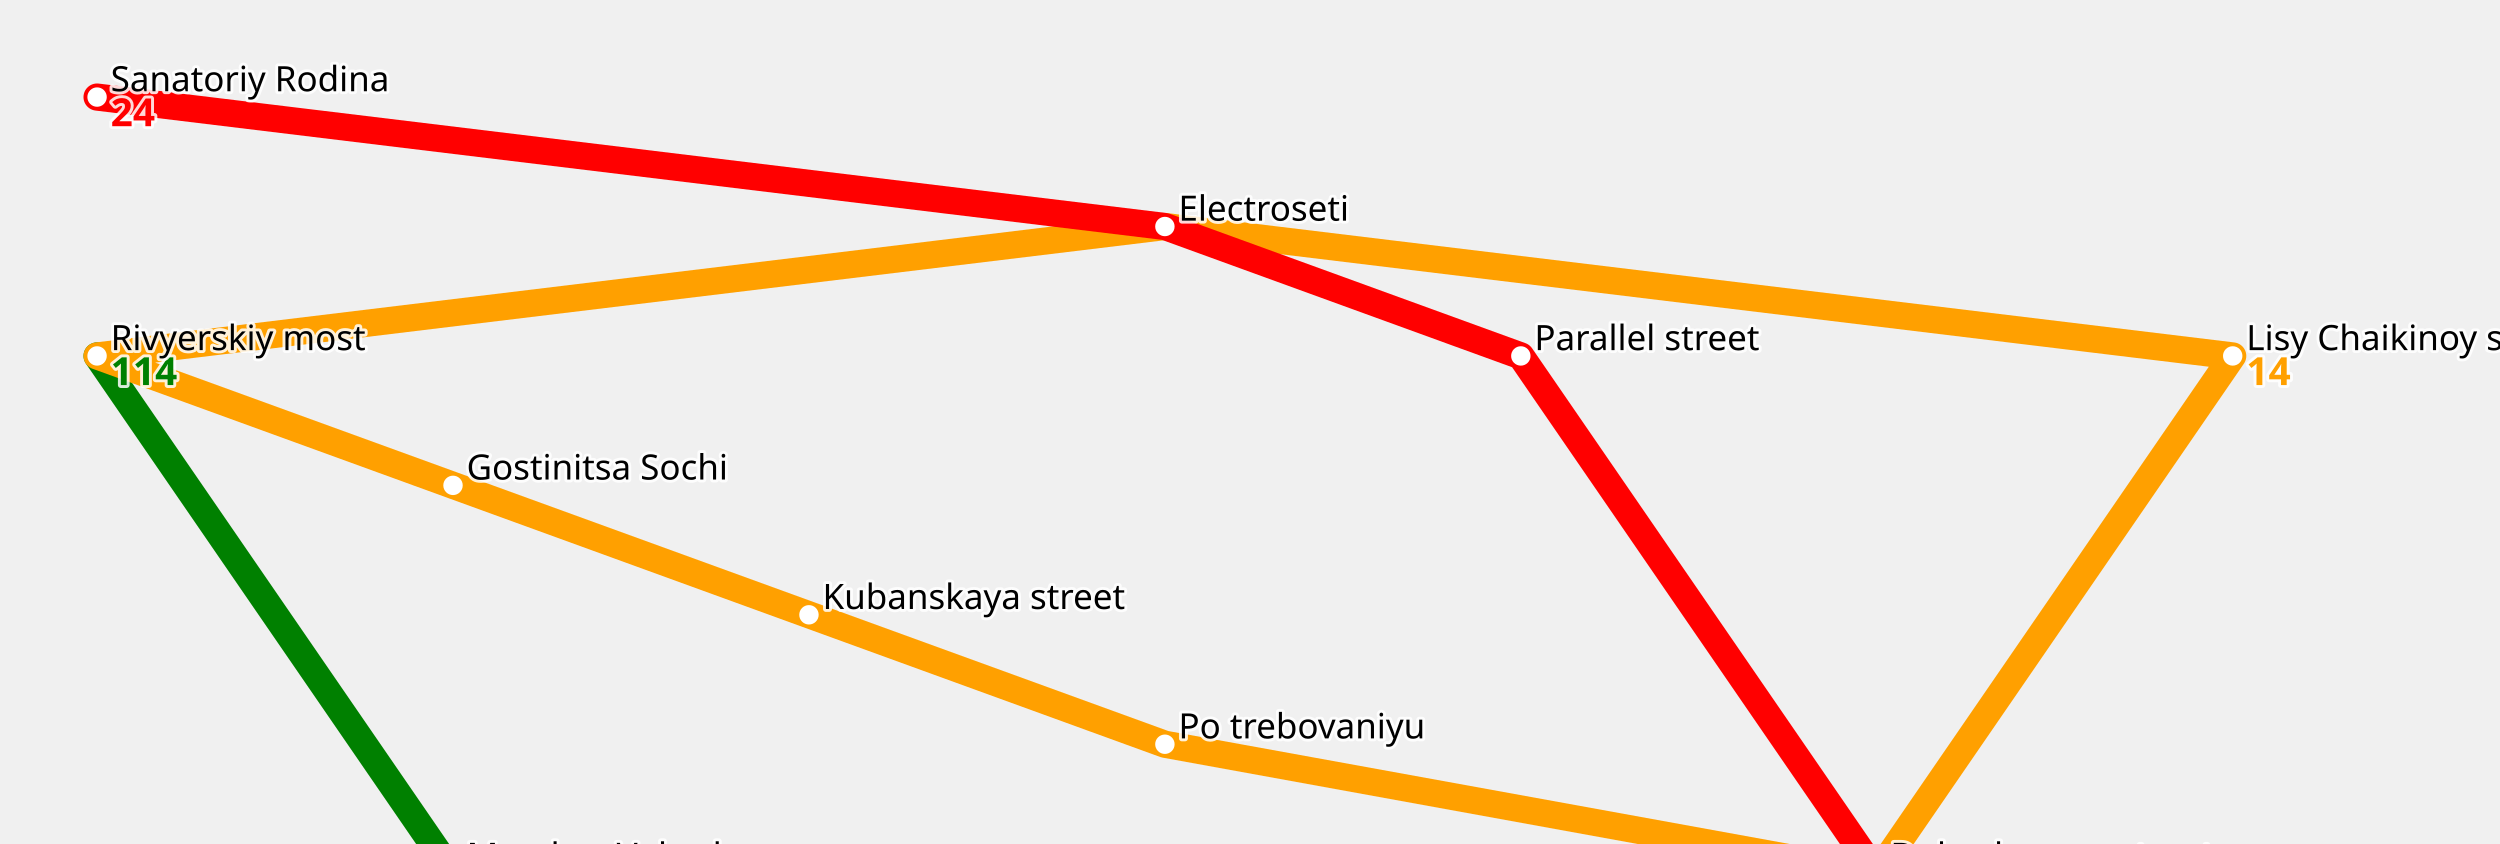
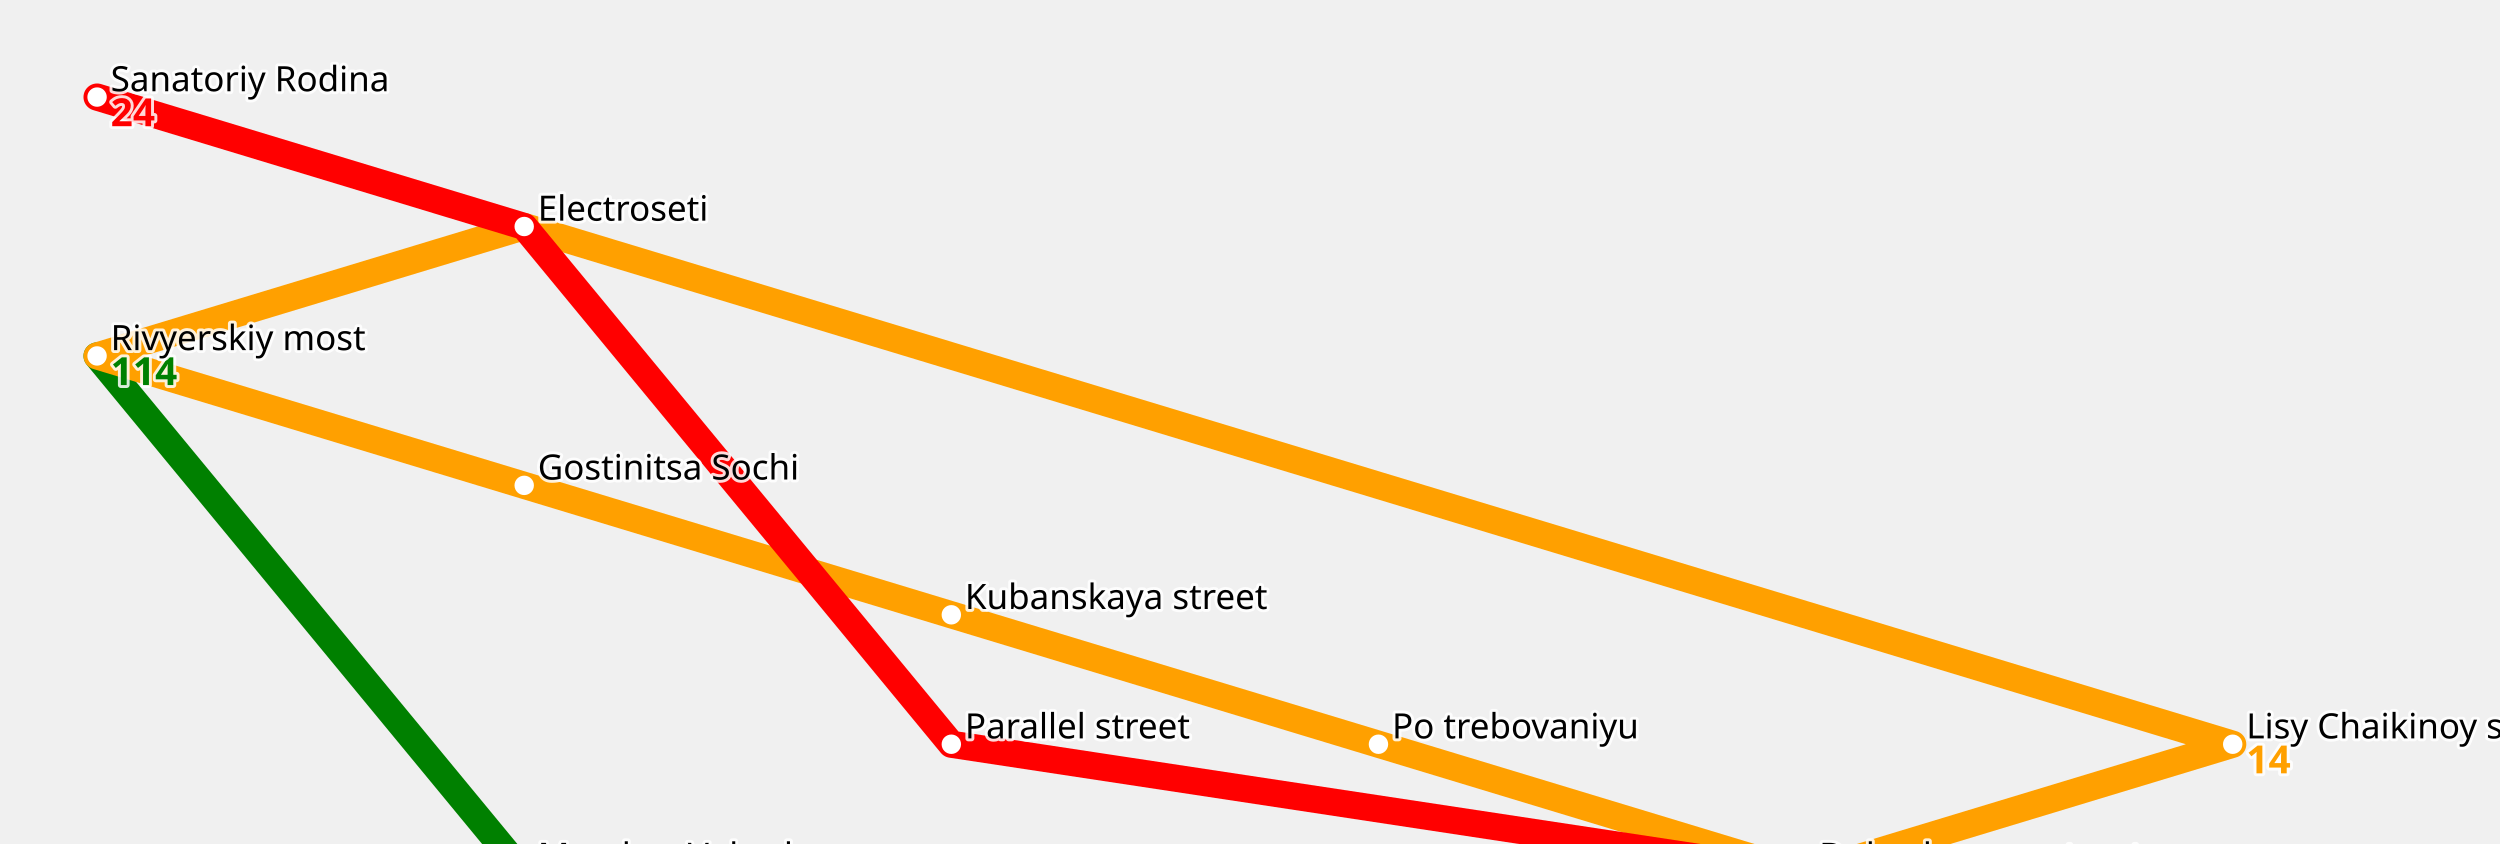
<svg xmlns="http://www.w3.org/2000/svg" version="1.1">
-   <polyline fill="none" stroke="green" stroke-width="14" stroke-linecap="round" stroke-linejoin="round" points="233.333,450 50,183.333 233.333,450 " />
-   <polyline fill="none" stroke="rgb(255,160,0)" stroke-width="14" stroke-linecap="round" stroke-linejoin="round" points="1150,183.333 600,116.667 50,183.333 233.333,250 416.667,316.667 600,383.333 966.667,450 1150,183.333 " />
-   <polyline fill="none" stroke="red" stroke-width="14" stroke-linecap="round" stroke-linejoin="round" points="966.667,450 783.333,183.333 600,116.667 50,50 600,116.667 783.333,183.333 966.667,450 " />
-   <text fill="rgba(255,255,255,0.85)" stroke="rgba(255,255,255,0.85)" stroke-width="3" stroke-linecap="round" stroke-linejoin="round" x="233.333" y="450" dx="7" dy="15" font-size="20" font-family="Verdana" font-weight="bold">114</text>
-   <text fill="green" stroke="none" stroke-width="1" x="233.333" y="450" dx="7" dy="15" font-size="20" font-family="Verdana" font-weight="bold">114</text>
+   <polyline fill="none" stroke="green" stroke-width="14" stroke-linecap="round" stroke-linejoin="round" points="270,450 50,183.333 270,450 " />
+   <polyline fill="none" stroke="rgb(255,160,0)" stroke-width="14" stroke-linecap="round" stroke-linejoin="round" points="1150,383.333 270,116.667 50,183.333 270,250 490,316.667 710,383.333 930,450 1150,383.333 " />
+   <polyline fill="none" stroke="red" stroke-width="14" stroke-linecap="round" stroke-linejoin="round" points="930,450 490,383.333 270,116.667 50,50 270,116.667 490,383.333 930,450 " />
+   <text fill="rgba(255,255,255,0.85)" stroke="rgba(255,255,255,0.85)" stroke-width="3" stroke-linecap="round" stroke-linejoin="round" x="270" y="450" dx="7" dy="15" font-size="20" font-family="Verdana" font-weight="bold">114</text>
+   <text fill="green" stroke="none" stroke-width="1" x="270" y="450" dx="7" dy="15" font-size="20" font-family="Verdana" font-weight="bold">114</text>
  <text fill="rgba(255,255,255,0.85)" stroke="rgba(255,255,255,0.85)" stroke-width="3" stroke-linecap="round" stroke-linejoin="round" x="50" y="183.333" dx="7" dy="15" font-size="20" font-family="Verdana" font-weight="bold">114</text>
  <text fill="green" stroke="none" stroke-width="1" x="50" y="183.333" dx="7" dy="15" font-size="20" font-family="Verdana" font-weight="bold">114</text>
-   <text fill="rgba(255,255,255,0.85)" stroke="rgba(255,255,255,0.85)" stroke-width="3" stroke-linecap="round" stroke-linejoin="round" x="1150" y="183.333" dx="7" dy="15" font-size="20" font-family="Verdana" font-weight="bold">14</text>
-   <text fill="rgb(255,160,0)" stroke="none" stroke-width="1" x="1150" y="183.333" dx="7" dy="15" font-size="20" font-family="Verdana" font-weight="bold">14</text>
-   <text fill="rgba(255,255,255,0.85)" stroke="rgba(255,255,255,0.85)" stroke-width="3" stroke-linecap="round" stroke-linejoin="round" x="966.667" y="450" dx="7" dy="15" font-size="20" font-family="Verdana" font-weight="bold">24</text>
-   <text fill="red" stroke="none" stroke-width="1" x="966.667" y="450" dx="7" dy="15" font-size="20" font-family="Verdana" font-weight="bold">24</text>
+   <text fill="rgba(255,255,255,0.85)" stroke="rgba(255,255,255,0.85)" stroke-width="3" stroke-linecap="round" stroke-linejoin="round" x="1150" y="383.333" dx="7" dy="15" font-size="20" font-family="Verdana" font-weight="bold">14</text>
+   <text fill="rgb(255,160,0)" stroke="none" stroke-width="1" x="1150" y="383.333" dx="7" dy="15" font-size="20" font-family="Verdana" font-weight="bold">14</text>
+   <text fill="rgba(255,255,255,0.85)" stroke="rgba(255,255,255,0.85)" stroke-width="3" stroke-linecap="round" stroke-linejoin="round" x="930" y="450" dx="7" dy="15" font-size="20" font-family="Verdana" font-weight="bold">24</text>
+   <text fill="red" stroke="none" stroke-width="1" x="930" y="450" dx="7" dy="15" font-size="20" font-family="Verdana" font-weight="bold">24</text>
  <text fill="rgba(255,255,255,0.85)" stroke="rgba(255,255,255,0.85)" stroke-width="3" stroke-linecap="round" stroke-linejoin="round" x="50" y="50" dx="7" dy="15" font-size="20" font-family="Verdana" font-weight="bold">24</text>
  <text fill="red" stroke="none" stroke-width="1" x="50" y="50" dx="7" dy="15" font-size="20" font-family="Verdana" font-weight="bold">24</text>
-   <circle fill="white" stroke="none" stroke-width="1" cx="966.667" cy="450" r="5" />
-   <circle fill="white" stroke="none" stroke-width="1" cx="600" cy="116.667" r="5" />
-   <circle fill="white" stroke="none" stroke-width="1" cx="233.333" cy="250" r="5" />
-   <circle fill="white" stroke="none" stroke-width="1" cx="416.667" cy="316.667" r="5" />
-   <circle fill="white" stroke="none" stroke-width="1" cx="1150" cy="183.333" r="5" />
-   <circle fill="white" stroke="none" stroke-width="1" cx="233.333" cy="450" r="5" />
-   <circle fill="white" stroke="none" stroke-width="1" cx="783.333" cy="183.333" r="5" />
-   <circle fill="white" stroke="none" stroke-width="1" cx="600" cy="383.333" r="5" />
+   <circle fill="white" stroke="none" stroke-width="1" cx="930" cy="450" r="5" />
+   <circle fill="white" stroke="none" stroke-width="1" cx="270" cy="116.667" r="5" />
+   <circle fill="white" stroke="none" stroke-width="1" cx="270" cy="250" r="5" />
+   <circle fill="white" stroke="none" stroke-width="1" cx="490" cy="316.667" r="5" />
+   <circle fill="white" stroke="none" stroke-width="1" cx="1150" cy="383.333" r="5" />
+   <circle fill="white" stroke="none" stroke-width="1" cx="270" cy="450" r="5" />
+   <circle fill="white" stroke="none" stroke-width="1" cx="490" cy="383.333" r="5" />
+   <circle fill="white" stroke="none" stroke-width="1" cx="710" cy="383.333" r="5" />
  <circle fill="white" stroke="none" stroke-width="1" cx="50" cy="183.333" r="5" />
  <circle fill="white" stroke="none" stroke-width="1" cx="50" cy="50" r="5" />
-   <text fill="rgba(255,255,255,0.85)" stroke="rgba(255,255,255,0.85)" stroke-width="3" stroke-linecap="round" stroke-linejoin="round" x="966.667" y="450" dx="7" dy="-3" font-size="18" font-family="Verdana">Dokuchayeva street</text>
-   <text fill="black" stroke="none" stroke-width="1" x="966.667" y="450" dx="7" dy="-3" font-size="18" font-family="Verdana">Dokuchayeva street</text>
-   <text fill="rgba(255,255,255,0.85)" stroke="rgba(255,255,255,0.85)" stroke-width="3" stroke-linecap="round" stroke-linejoin="round" x="600" y="116.667" dx="7" dy="-3" font-size="18" font-family="Verdana">Electroseti</text>
-   <text fill="black" stroke="none" stroke-width="1" x="600" y="116.667" dx="7" dy="-3" font-size="18" font-family="Verdana">Electroseti</text>
-   <text fill="rgba(255,255,255,0.85)" stroke="rgba(255,255,255,0.85)" stroke-width="3" stroke-linecap="round" stroke-linejoin="round" x="233.333" y="250" dx="7" dy="-3" font-size="18" font-family="Verdana">Gostinitsa Sochi</text>
-   <text fill="black" stroke="none" stroke-width="1" x="233.333" y="250" dx="7" dy="-3" font-size="18" font-family="Verdana">Gostinitsa Sochi</text>
-   <text fill="rgba(255,255,255,0.85)" stroke="rgba(255,255,255,0.85)" stroke-width="3" stroke-linecap="round" stroke-linejoin="round" x="416.667" y="316.667" dx="7" dy="-3" font-size="18" font-family="Verdana">Kubanskaya street</text>
-   <text fill="black" stroke="none" stroke-width="1" x="416.667" y="316.667" dx="7" dy="-3" font-size="18" font-family="Verdana">Kubanskaya street</text>
-   <text fill="rgba(255,255,255,0.85)" stroke="rgba(255,255,255,0.85)" stroke-width="3" stroke-linecap="round" stroke-linejoin="round" x="1150" y="183.333" dx="7" dy="-3" font-size="18" font-family="Verdana">Lisy Chaikinoy street</text>
-   <text fill="black" stroke="none" stroke-width="1" x="1150" y="183.333" dx="7" dy="-3" font-size="18" font-family="Verdana">Lisy Chaikinoy street</text>
-   <text fill="rgba(255,255,255,0.85)" stroke="rgba(255,255,255,0.85)" stroke-width="3" stroke-linecap="round" stroke-linejoin="round" x="233.333" y="450" dx="7" dy="-3" font-size="18" font-family="Verdana">Morskoy Vokzal</text>
-   <text fill="black" stroke="none" stroke-width="1" x="233.333" y="450" dx="7" dy="-3" font-size="18" font-family="Verdana">Morskoy Vokzal</text>
-   <text fill="rgba(255,255,255,0.85)" stroke="rgba(255,255,255,0.85)" stroke-width="3" stroke-linecap="round" stroke-linejoin="round" x="783.333" y="183.333" dx="7" dy="-3" font-size="18" font-family="Verdana">Parallel street</text>
-   <text fill="black" stroke="none" stroke-width="1" x="783.333" y="183.333" dx="7" dy="-3" font-size="18" font-family="Verdana">Parallel street</text>
-   <text fill="rgba(255,255,255,0.85)" stroke="rgba(255,255,255,0.85)" stroke-width="3" stroke-linecap="round" stroke-linejoin="round" x="600" y="383.333" dx="7" dy="-3" font-size="18" font-family="Verdana">Po trebovaniyu</text>
-   <text fill="black" stroke="none" stroke-width="1" x="600" y="383.333" dx="7" dy="-3" font-size="18" font-family="Verdana">Po trebovaniyu</text>
+   <text fill="rgba(255,255,255,0.85)" stroke="rgba(255,255,255,0.85)" stroke-width="3" stroke-linecap="round" stroke-linejoin="round" x="930" y="450" dx="7" dy="-3" font-size="18" font-family="Verdana">Dokuchayeva street</text>
+   <text fill="black" stroke="none" stroke-width="1" x="930" y="450" dx="7" dy="-3" font-size="18" font-family="Verdana">Dokuchayeva street</text>
+   <text fill="rgba(255,255,255,0.85)" stroke="rgba(255,255,255,0.85)" stroke-width="3" stroke-linecap="round" stroke-linejoin="round" x="270" y="116.667" dx="7" dy="-3" font-size="18" font-family="Verdana">Electroseti</text>
+   <text fill="black" stroke="none" stroke-width="1" x="270" y="116.667" dx="7" dy="-3" font-size="18" font-family="Verdana">Electroseti</text>
+   <text fill="rgba(255,255,255,0.85)" stroke="rgba(255,255,255,0.85)" stroke-width="3" stroke-linecap="round" stroke-linejoin="round" x="270" y="250" dx="7" dy="-3" font-size="18" font-family="Verdana">Gostinitsa Sochi</text>
+   <text fill="black" stroke="none" stroke-width="1" x="270" y="250" dx="7" dy="-3" font-size="18" font-family="Verdana">Gostinitsa Sochi</text>
+   <text fill="rgba(255,255,255,0.85)" stroke="rgba(255,255,255,0.85)" stroke-width="3" stroke-linecap="round" stroke-linejoin="round" x="490" y="316.667" dx="7" dy="-3" font-size="18" font-family="Verdana">Kubanskaya street</text>
+   <text fill="black" stroke="none" stroke-width="1" x="490" y="316.667" dx="7" dy="-3" font-size="18" font-family="Verdana">Kubanskaya street</text>
+   <text fill="rgba(255,255,255,0.85)" stroke="rgba(255,255,255,0.85)" stroke-width="3" stroke-linecap="round" stroke-linejoin="round" x="1150" y="383.333" dx="7" dy="-3" font-size="18" font-family="Verdana">Lisy Chaikinoy street</text>
+   <text fill="black" stroke="none" stroke-width="1" x="1150" y="383.333" dx="7" dy="-3" font-size="18" font-family="Verdana">Lisy Chaikinoy street</text>
+   <text fill="rgba(255,255,255,0.85)" stroke="rgba(255,255,255,0.85)" stroke-width="3" stroke-linecap="round" stroke-linejoin="round" x="270" y="450" dx="7" dy="-3" font-size="18" font-family="Verdana">Morskoy Vokzal</text>
+   <text fill="black" stroke="none" stroke-width="1" x="270" y="450" dx="7" dy="-3" font-size="18" font-family="Verdana">Morskoy Vokzal</text>
+   <text fill="rgba(255,255,255,0.85)" stroke="rgba(255,255,255,0.85)" stroke-width="3" stroke-linecap="round" stroke-linejoin="round" x="490" y="383.333" dx="7" dy="-3" font-size="18" font-family="Verdana">Parallel street</text>
+   <text fill="black" stroke="none" stroke-width="1" x="490" y="383.333" dx="7" dy="-3" font-size="18" font-family="Verdana">Parallel street</text>
+   <text fill="rgba(255,255,255,0.85)" stroke="rgba(255,255,255,0.85)" stroke-width="3" stroke-linecap="round" stroke-linejoin="round" x="710" y="383.333" dx="7" dy="-3" font-size="18" font-family="Verdana">Po trebovaniyu</text>
+   <text fill="black" stroke="none" stroke-width="1" x="710" y="383.333" dx="7" dy="-3" font-size="18" font-family="Verdana">Po trebovaniyu</text>
  <text fill="rgba(255,255,255,0.85)" stroke="rgba(255,255,255,0.85)" stroke-width="3" stroke-linecap="round" stroke-linejoin="round" x="50" y="183.333" dx="7" dy="-3" font-size="18" font-family="Verdana">Rivyerskiy most</text>
  <text fill="black" stroke="none" stroke-width="1" x="50" y="183.333" dx="7" dy="-3" font-size="18" font-family="Verdana">Rivyerskiy most</text>
  <text fill="rgba(255,255,255,0.85)" stroke="rgba(255,255,255,0.85)" stroke-width="3" stroke-linecap="round" stroke-linejoin="round" x="50" y="50" dx="7" dy="-3" font-size="18" font-family="Verdana">Sanatoriy Rodina</text>
  <text fill="black" stroke="none" stroke-width="1" x="50" y="50" dx="7" dy="-3" font-size="18" font-family="Verdana">Sanatoriy Rodina</text>
</svg>
